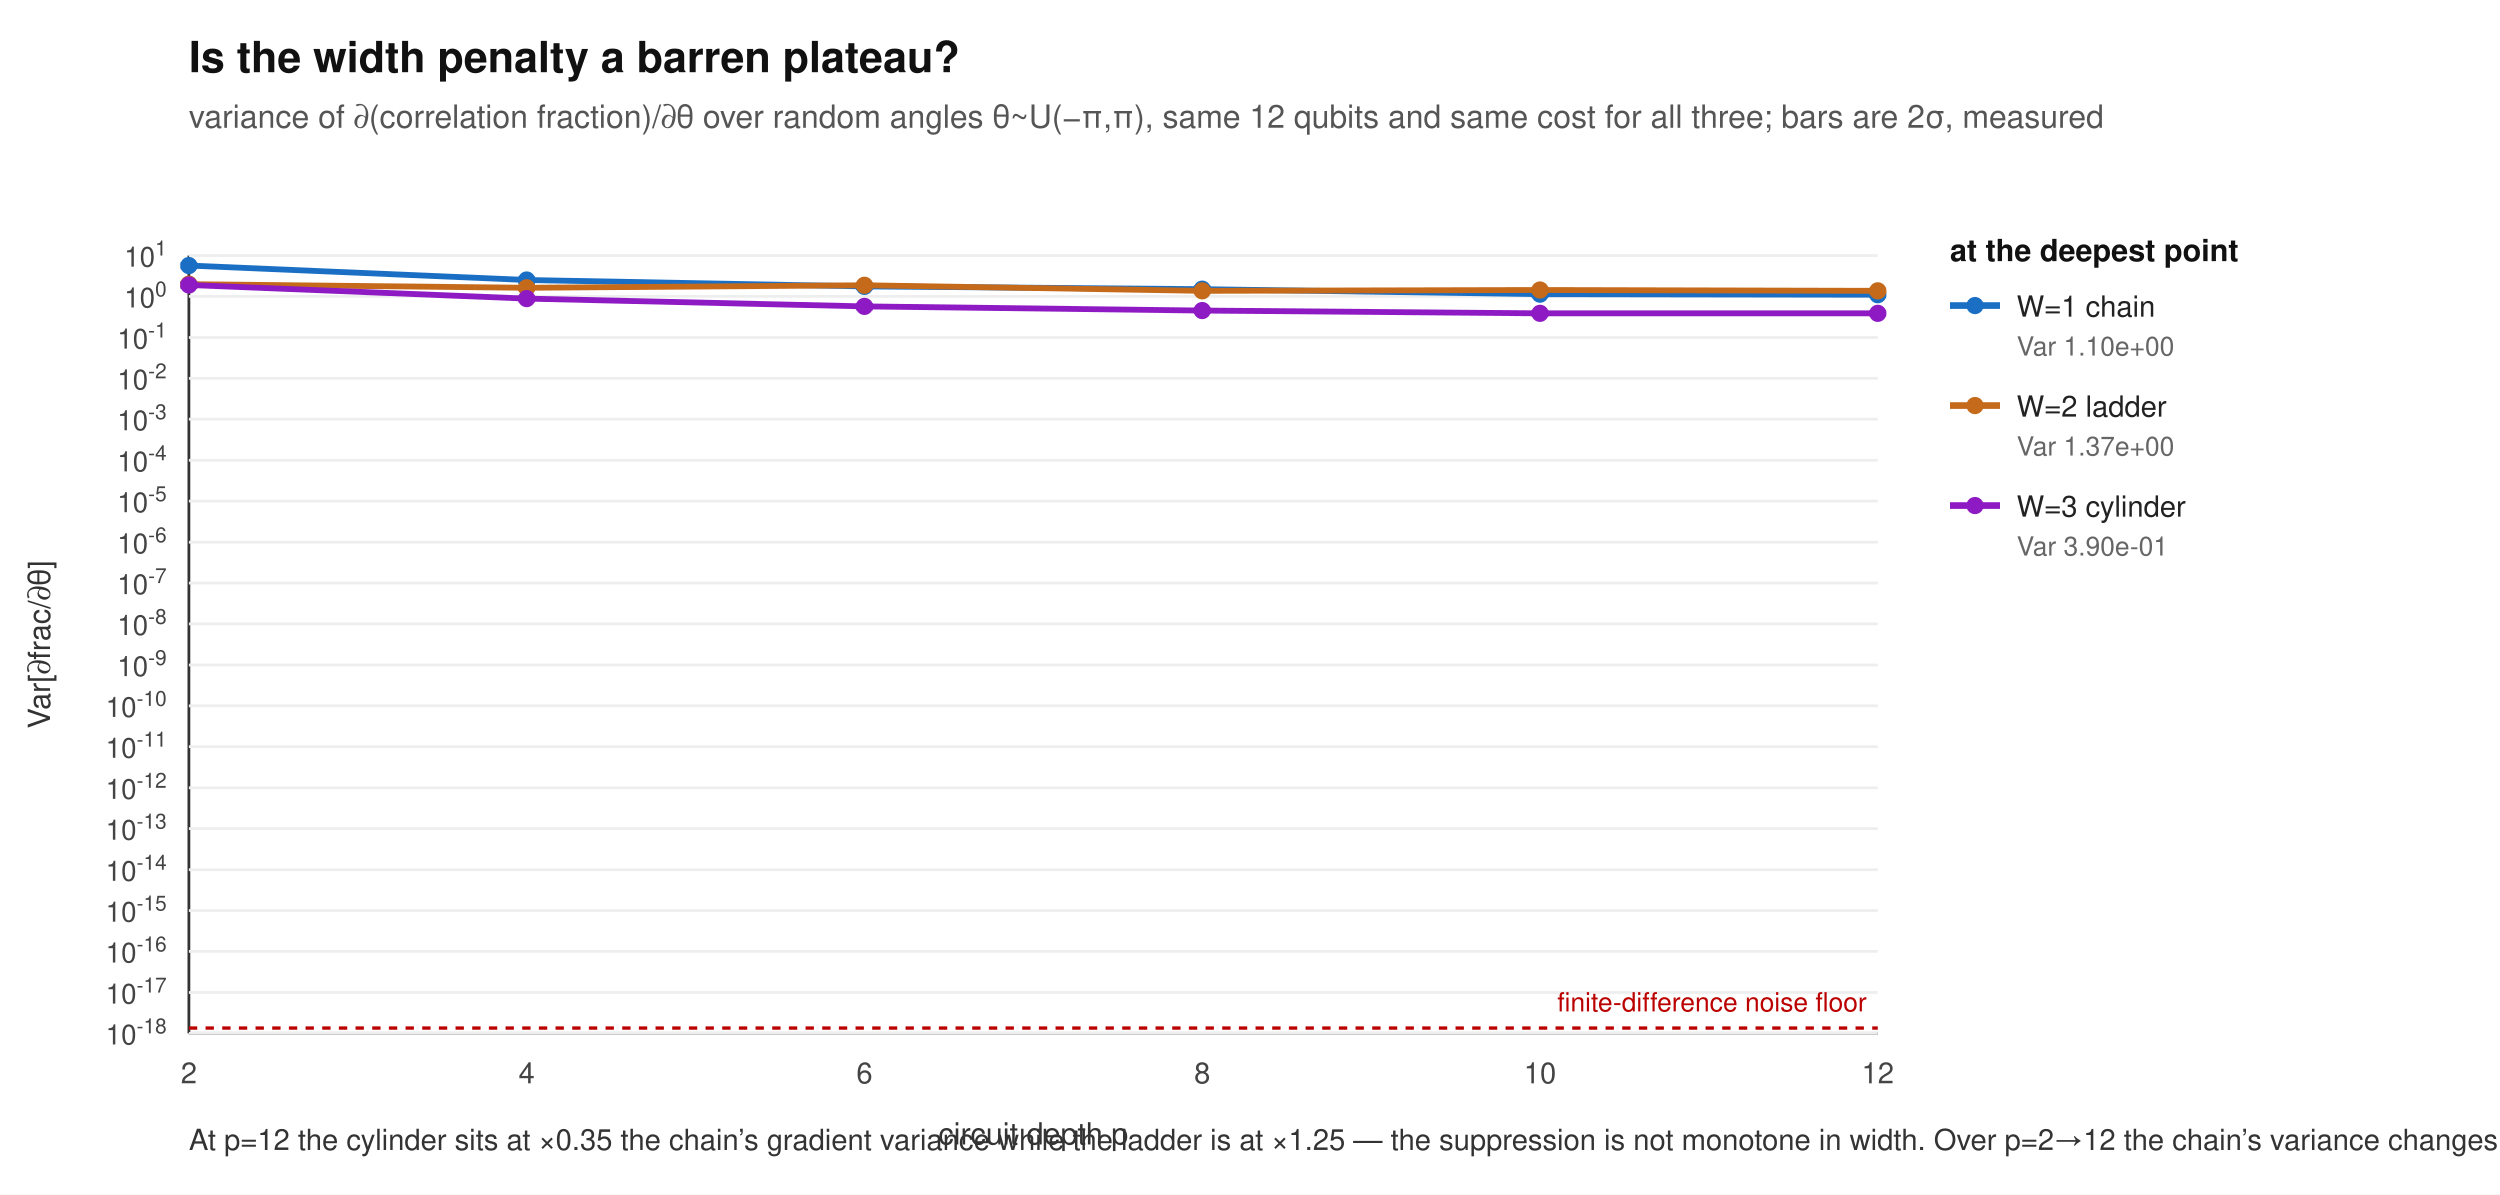
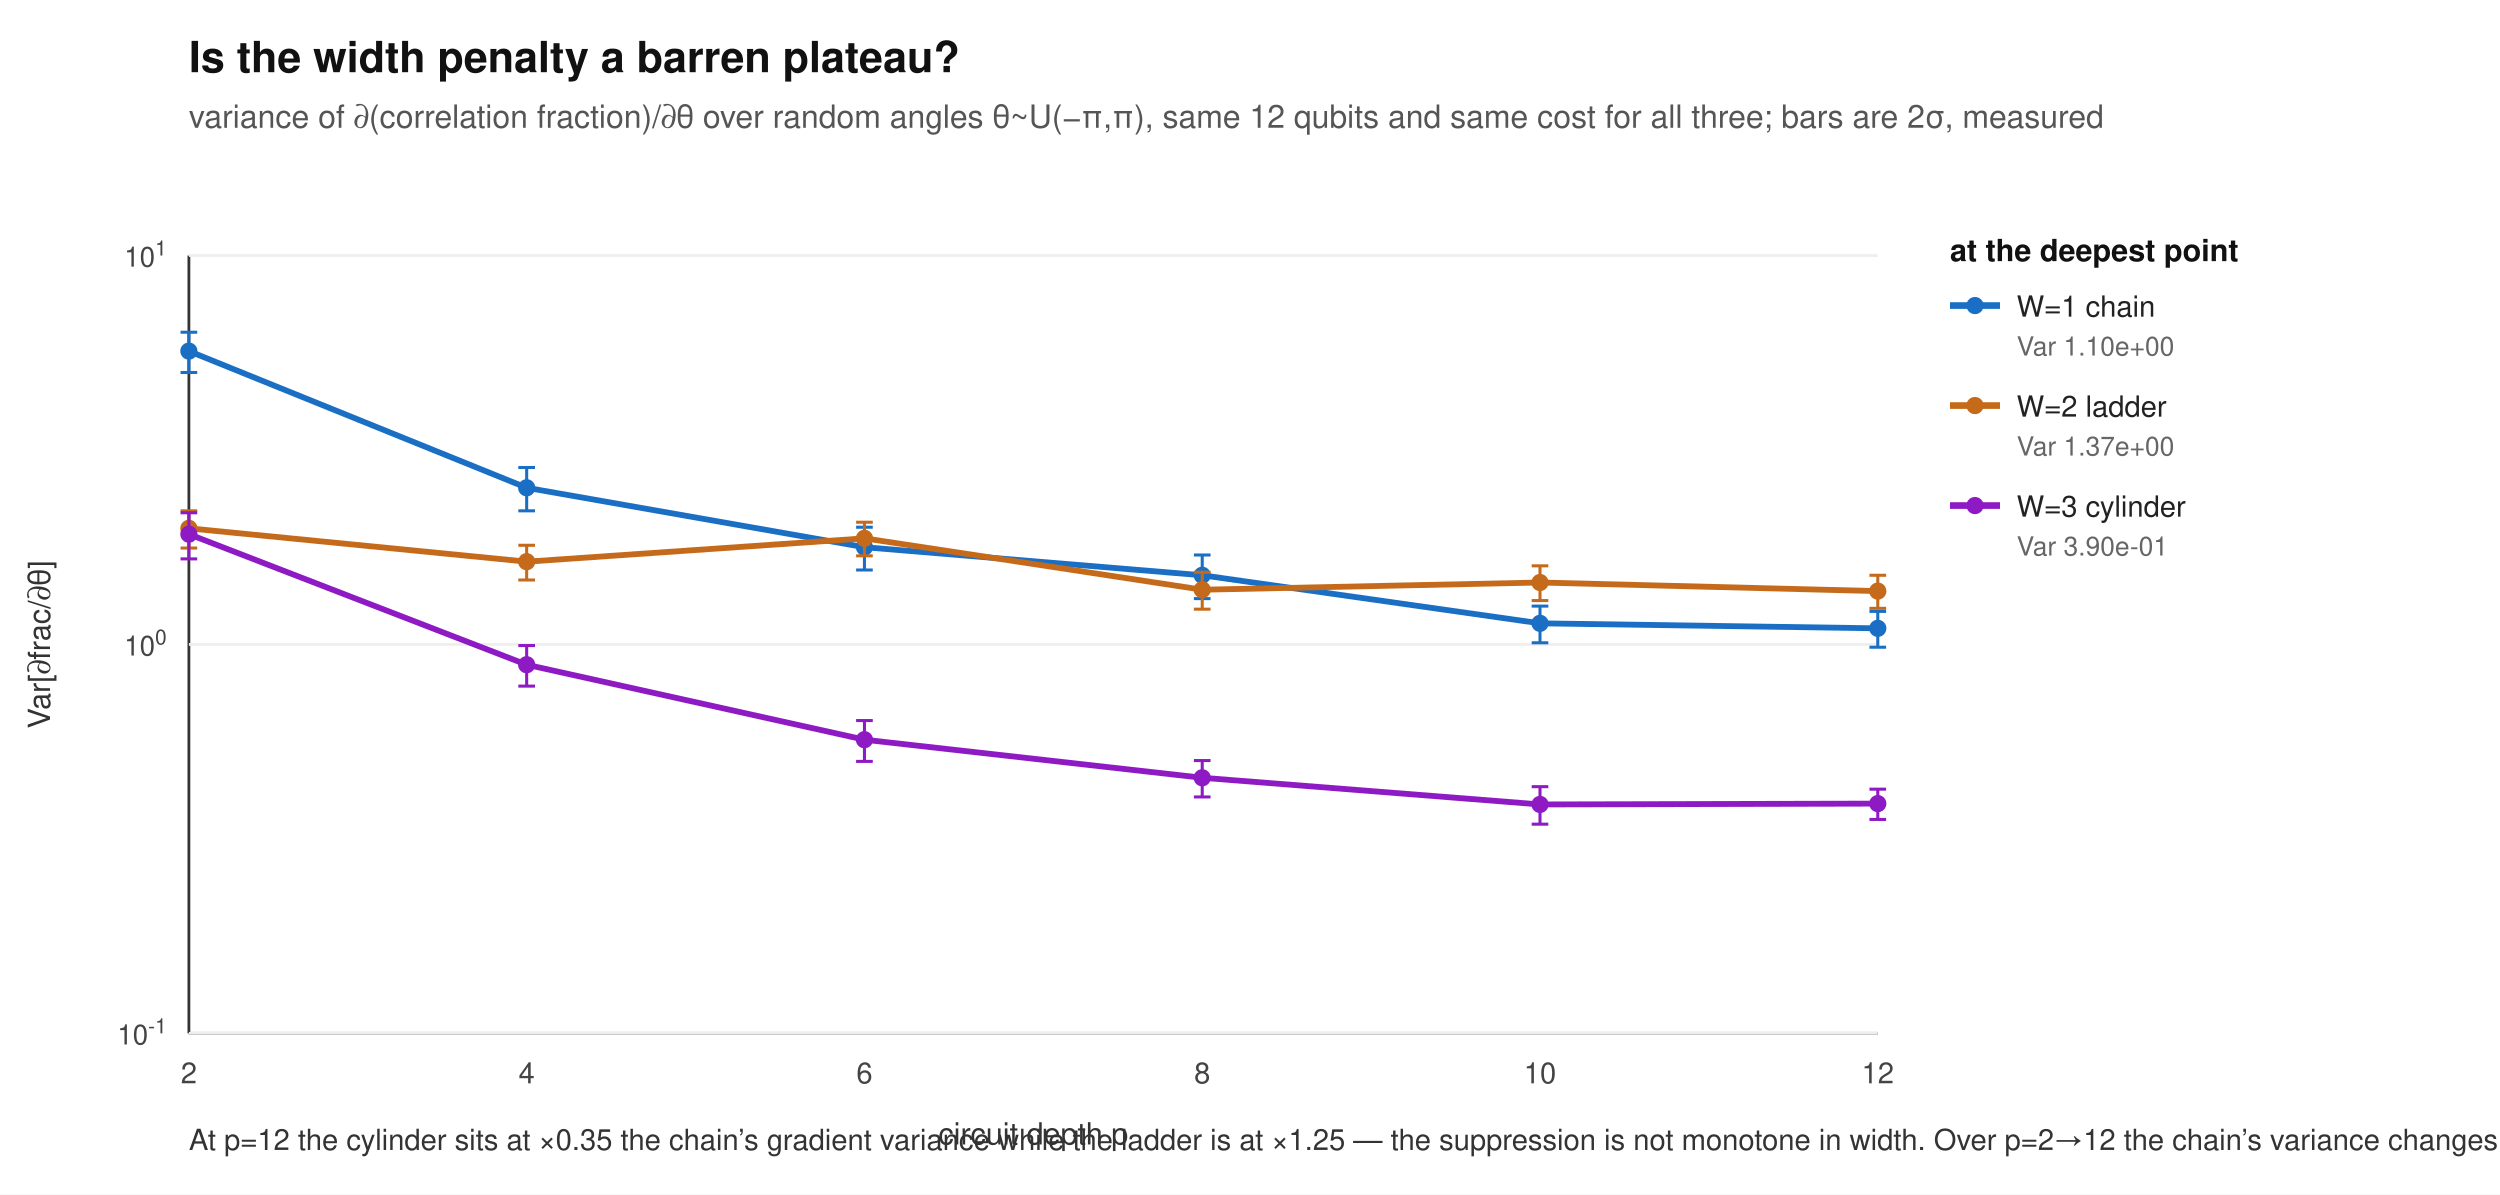
<svg xmlns="http://www.w3.org/2000/svg" width="900" height="430" viewBox="0 0 900 430" font-family="Segoe UI,Helvetica,Arial,sans-serif">
  <rect width="900" height="430" fill="#fff" />
  <text x="68" y="26" font-size="15.5" font-weight="bold" fill="#111">Is the width penalty a barren plateau?</text>
  <text x="68" y="46" font-size="11.5" fill="#555">variance of ∂(correlation fraction)/∂θ over random angles θ~U(−π,π), same 12 qubits and same cost for all three; bars are 2σ, measured</text>
  <line x1="68" y1="92" x2="68" y2="372" stroke="#333" />
  <line x1="68" y1="372" x2="676" y2="372" stroke="#333" />
  <line x1="68" y1="372.0" x2="676" y2="372.0" stroke="#eee" />
-   <text x="60" y="376.0" text-anchor="end" font-size="10" fill="#444">10<tspan dy="-4" font-size="7.5">-18</tspan>
+   <text x="60" y="376.0" text-anchor="end" font-size="10" fill="#444">10<tspan dy="-4" font-size="7.5">-1</tspan>
  </text>
-   <line x1="68" y1="357.3" x2="676" y2="357.3" stroke="#eee" />
-   <text x="60" y="361.3" text-anchor="end" font-size="10" fill="#444">10<tspan dy="-4" font-size="7.5">-17</tspan>
-   </text>
-   <line x1="68" y1="342.5" x2="676" y2="342.5" stroke="#eee" />
-   <text x="60" y="346.5" text-anchor="end" font-size="10" fill="#444">10<tspan dy="-4" font-size="7.5">-16</tspan>
-   </text>
-   <line x1="68" y1="327.8" x2="676" y2="327.8" stroke="#eee" />
-   <text x="60" y="331.8" text-anchor="end" font-size="10" fill="#444">10<tspan dy="-4" font-size="7.5">-15</tspan>
-   </text>
-   <line x1="68" y1="313.1" x2="676" y2="313.1" stroke="#eee" />
-   <text x="60" y="317.1" text-anchor="end" font-size="10" fill="#444">10<tspan dy="-4" font-size="7.5">-14</tspan>
-   </text>
-   <line x1="68" y1="298.3" x2="676" y2="298.3" stroke="#eee" />
-   <text x="60" y="302.3" text-anchor="end" font-size="10" fill="#444">10<tspan dy="-4" font-size="7.5">-13</tspan>
-   </text>
-   <line x1="68" y1="283.6" x2="676" y2="283.6" stroke="#eee" />
-   <text x="60" y="287.6" text-anchor="end" font-size="10" fill="#444">10<tspan dy="-4" font-size="7.5">-12</tspan>
-   </text>
-   <line x1="68" y1="268.8" x2="676" y2="268.8" stroke="#eee" />
-   <text x="60" y="272.8" text-anchor="end" font-size="10" fill="#444">10<tspan dy="-4" font-size="7.5">-11</tspan>
-   </text>
-   <line x1="68" y1="254.1" x2="676" y2="254.1" stroke="#eee" />
-   <text x="60" y="258.1" text-anchor="end" font-size="10" fill="#444">10<tspan dy="-4" font-size="7.5">-10</tspan>
-   </text>
-   <line x1="68" y1="239.4" x2="676" y2="239.4" stroke="#eee" />
-   <text x="60" y="243.4" text-anchor="end" font-size="10" fill="#444">10<tspan dy="-4" font-size="7.5">-9</tspan>
-   </text>
-   <line x1="68" y1="224.6" x2="676" y2="224.6" stroke="#eee" />
-   <text x="60" y="228.6" text-anchor="end" font-size="10" fill="#444">10<tspan dy="-4" font-size="7.5">-8</tspan>
-   </text>
-   <line x1="68" y1="209.9" x2="676" y2="209.9" stroke="#eee" />
-   <text x="60" y="213.9" text-anchor="end" font-size="10" fill="#444">10<tspan dy="-4" font-size="7.5">-7</tspan>
-   </text>
-   <line x1="68" y1="195.2" x2="676" y2="195.2" stroke="#eee" />
-   <text x="60" y="199.2" text-anchor="end" font-size="10" fill="#444">10<tspan dy="-4" font-size="7.5">-6</tspan>
-   </text>
-   <line x1="68" y1="180.4" x2="676" y2="180.4" stroke="#eee" />
-   <text x="60" y="184.4" text-anchor="end" font-size="10" fill="#444">10<tspan dy="-4" font-size="7.5">-5</tspan>
-   </text>
-   <line x1="68" y1="165.7" x2="676" y2="165.7" stroke="#eee" />
-   <text x="60" y="169.7" text-anchor="end" font-size="10" fill="#444">10<tspan dy="-4" font-size="7.5">-4</tspan>
-   </text>
-   <line x1="68" y1="150.9" x2="676" y2="150.9" stroke="#eee" />
-   <text x="60" y="154.9" text-anchor="end" font-size="10" fill="#444">10<tspan dy="-4" font-size="7.5">-3</tspan>
-   </text>
-   <line x1="68" y1="136.2" x2="676" y2="136.2" stroke="#eee" />
-   <text x="60" y="140.2" text-anchor="end" font-size="10" fill="#444">10<tspan dy="-4" font-size="7.5">-2</tspan>
-   </text>
-   <line x1="68" y1="121.5" x2="676" y2="121.5" stroke="#eee" />
-   <text x="60" y="125.5" text-anchor="end" font-size="10" fill="#444">10<tspan dy="-4" font-size="7.5">-1</tspan>
-   </text>
-   <line x1="68" y1="106.7" x2="676" y2="106.7" stroke="#eee" />
-   <text x="60" y="110.7" text-anchor="end" font-size="10" fill="#444">10<tspan dy="-4" font-size="7.5">0</tspan>
+   <line x1="68" y1="232.0" x2="676" y2="232.0" stroke="#eee" />
+   <text x="60" y="236.0" text-anchor="end" font-size="10" fill="#444">10<tspan dy="-4" font-size="7.5">0</tspan>
  </text>
  <line x1="68" y1="92.0" x2="676" y2="92.0" stroke="#eee" />
  <text x="60" y="96.0" text-anchor="end" font-size="10" fill="#444">10<tspan dy="-4" font-size="7.5">1</tspan>
  </text>
  <text x="68.0" y="390" text-anchor="middle" font-size="10.5" fill="#444">2</text>
  <text x="189.6" y="390" text-anchor="middle" font-size="10.5" fill="#444">4</text>
  <text x="311.2" y="390" text-anchor="middle" font-size="10.5" fill="#444">6</text>
  <text x="432.8" y="390" text-anchor="middle" font-size="10.5" fill="#444">8</text>
  <text x="554.4" y="390" text-anchor="middle" font-size="10.5" fill="#444">10</text>
  <text x="676.0" y="390" text-anchor="middle" font-size="10.5" fill="#444">12</text>
  <text x="372" y="412" text-anchor="middle" font-size="11" fill="#333">circuit depth p</text>
  <text x="18" y="232" text-anchor="middle" font-size="11" fill="#333" transform="rotate(-90 18 232)">Var[∂frac/∂θ]</text>
-   <line x1="68" y1="370.1" x2="676" y2="370.1" stroke="#b00" stroke-width="1.2" stroke-dasharray="3,3" />
-   <text x="672" y="364.1" text-anchor="end" font-size="9.5" fill="#b00">finite-difference noise floor</text>
-   <polyline fill="none" stroke="#1a6fc4" stroke-width="2.1" points="68.0,95.6 189.6,100.8 311.2,103.1 432.8,104.1 554.4,105.9 676.0,106.1" />
-   <line x1="68.0" y1="94.9" x2="68.0" y2="96.4" stroke="#1a6fc4" stroke-width="1.1" />
-   <line x1="65.0" y1="94.9" x2="71.0" y2="94.9" stroke="#1a6fc4" stroke-width="1.1" />
-   <line x1="65.0" y1="96.4" x2="71.0" y2="96.4" stroke="#1a6fc4" stroke-width="1.1" />
-   <line x1="189.6" y1="100.0" x2="189.6" y2="101.7" stroke="#1a6fc4" stroke-width="1.1" />
-   <line x1="186.6" y1="100.0" x2="192.6" y2="100.0" stroke="#1a6fc4" stroke-width="1.1" />
-   <line x1="186.6" y1="101.7" x2="192.6" y2="101.7" stroke="#1a6fc4" stroke-width="1.1" />
-   <line x1="311.2" y1="102.3" x2="311.2" y2="103.9" stroke="#1a6fc4" stroke-width="1.1" />
-   <line x1="308.2" y1="102.3" x2="314.2" y2="102.3" stroke="#1a6fc4" stroke-width="1.1" />
-   <line x1="308.2" y1="103.9" x2="314.2" y2="103.9" stroke="#1a6fc4" stroke-width="1.1" />
-   <line x1="432.8" y1="103.3" x2="432.8" y2="105.0" stroke="#1a6fc4" stroke-width="1.1" />
-   <line x1="429.8" y1="103.3" x2="435.8" y2="103.3" stroke="#1a6fc4" stroke-width="1.1" />
-   <line x1="429.8" y1="105.0" x2="435.8" y2="105.0" stroke="#1a6fc4" stroke-width="1.1" />
-   <line x1="554.4" y1="105.3" x2="554.4" y2="106.7" stroke="#1a6fc4" stroke-width="1.1" />
-   <line x1="551.4" y1="105.3" x2="557.4" y2="105.3" stroke="#1a6fc4" stroke-width="1.1" />
-   <line x1="551.4" y1="106.7" x2="557.4" y2="106.7" stroke="#1a6fc4" stroke-width="1.1" />
-   <line x1="676.0" y1="105.5" x2="676.0" y2="106.8" stroke="#1a6fc4" stroke-width="1.1" />
-   <line x1="673.0" y1="105.5" x2="679.0" y2="105.5" stroke="#1a6fc4" stroke-width="1.1" />
-   <line x1="673.0" y1="106.8" x2="679.0" y2="106.8" stroke="#1a6fc4" stroke-width="1.1" />
-   <circle cx="68.0" cy="95.6" r="3.1" fill="#1a6fc4" />
-   <circle cx="189.6" cy="100.8" r="3.1" fill="#1a6fc4" />
-   <circle cx="311.2" cy="103.1" r="3.1" fill="#1a6fc4" />
-   <circle cx="432.8" cy="104.1" r="3.1" fill="#1a6fc4" />
-   <circle cx="554.4" cy="105.9" r="3.1" fill="#1a6fc4" />
-   <circle cx="676.0" cy="106.1" r="3.1" fill="#1a6fc4" />
-   <polyline fill="none" stroke="#c46a1a" stroke-width="2.1" points="68.0,102.3 189.6,103.6 311.2,102.7 432.8,104.7 554.4,104.4 676.0,104.7" />
-   <line x1="68.0" y1="101.7" x2="68.0" y2="103.1" stroke="#c46a1a" stroke-width="1.1" />
-   <line x1="65.0" y1="101.7" x2="71.0" y2="101.7" stroke="#c46a1a" stroke-width="1.1" />
-   <line x1="65.0" y1="103.1" x2="71.0" y2="103.1" stroke="#c46a1a" stroke-width="1.1" />
-   <line x1="189.6" y1="103.0" x2="189.6" y2="104.3" stroke="#c46a1a" stroke-width="1.1" />
-   <line x1="186.6" y1="103.0" x2="192.6" y2="103.0" stroke="#c46a1a" stroke-width="1.1" />
-   <line x1="186.6" y1="104.3" x2="192.6" y2="104.3" stroke="#c46a1a" stroke-width="1.1" />
-   <line x1="311.2" y1="102.1" x2="311.2" y2="103.4" stroke="#c46a1a" stroke-width="1.1" />
-   <line x1="308.2" y1="102.1" x2="314.2" y2="102.1" stroke="#c46a1a" stroke-width="1.1" />
-   <line x1="308.2" y1="103.4" x2="314.2" y2="103.4" stroke="#c46a1a" stroke-width="1.1" />
-   <line x1="432.8" y1="104.0" x2="432.8" y2="105.4" stroke="#c46a1a" stroke-width="1.1" />
-   <line x1="429.8" y1="104.0" x2="435.8" y2="104.0" stroke="#c46a1a" stroke-width="1.1" />
-   <line x1="429.8" y1="105.4" x2="435.8" y2="105.4" stroke="#c46a1a" stroke-width="1.1" />
-   <line x1="554.4" y1="103.8" x2="554.4" y2="105.1" stroke="#c46a1a" stroke-width="1.1" />
-   <line x1="551.4" y1="103.8" x2="557.4" y2="103.8" stroke="#c46a1a" stroke-width="1.1" />
-   <line x1="551.4" y1="105.1" x2="557.4" y2="105.1" stroke="#c46a1a" stroke-width="1.1" />
-   <line x1="676.0" y1="104.1" x2="676.0" y2="105.4" stroke="#c46a1a" stroke-width="1.1" />
-   <line x1="673.0" y1="104.1" x2="679.0" y2="104.1" stroke="#c46a1a" stroke-width="1.1" />
-   <line x1="673.0" y1="105.4" x2="679.0" y2="105.4" stroke="#c46a1a" stroke-width="1.1" />
-   <circle cx="68.0" cy="102.3" r="3.1" fill="#c46a1a" />
-   <circle cx="189.6" cy="103.6" r="3.1" fill="#c46a1a" />
-   <circle cx="311.2" cy="102.7" r="3.1" fill="#c46a1a" />
-   <circle cx="432.8" cy="104.7" r="3.1" fill="#c46a1a" />
-   <circle cx="554.4" cy="104.4" r="3.1" fill="#c46a1a" />
-   <circle cx="676.0" cy="104.7" r="3.1" fill="#c46a1a" />
-   <polyline fill="none" stroke="#8e1ac4" stroke-width="2.1" points="68.0,102.6 189.6,107.5 311.2,110.3 432.8,111.8 554.4,112.8 676.0,112.8" />
-   <line x1="68.0" y1="101.7" x2="68.0" y2="103.5" stroke="#8e1ac4" stroke-width="1.1" />
-   <line x1="65.0" y1="101.7" x2="71.0" y2="101.7" stroke="#8e1ac4" stroke-width="1.1" />
-   <line x1="65.0" y1="103.5" x2="71.0" y2="103.5" stroke="#8e1ac4" stroke-width="1.1" />
-   <line x1="189.6" y1="106.8" x2="189.6" y2="108.3" stroke="#8e1ac4" stroke-width="1.1" />
-   <line x1="186.6" y1="106.8" x2="192.6" y2="106.8" stroke="#8e1ac4" stroke-width="1.1" />
-   <line x1="186.6" y1="108.3" x2="192.6" y2="108.3" stroke="#8e1ac4" stroke-width="1.1" />
-   <line x1="311.2" y1="109.6" x2="311.2" y2="111.2" stroke="#8e1ac4" stroke-width="1.1" />
-   <line x1="308.2" y1="109.6" x2="314.2" y2="109.6" stroke="#8e1ac4" stroke-width="1.1" />
-   <line x1="308.2" y1="111.2" x2="314.2" y2="111.2" stroke="#8e1ac4" stroke-width="1.1" />
-   <line x1="432.8" y1="111.1" x2="432.8" y2="112.5" stroke="#8e1ac4" stroke-width="1.1" />
-   <line x1="429.8" y1="111.1" x2="435.8" y2="111.1" stroke="#8e1ac4" stroke-width="1.1" />
-   <line x1="429.8" y1="112.5" x2="435.8" y2="112.5" stroke="#8e1ac4" stroke-width="1.1" />
-   <line x1="554.4" y1="112.1" x2="554.4" y2="113.5" stroke="#8e1ac4" stroke-width="1.1" />
-   <line x1="551.4" y1="112.1" x2="557.4" y2="112.1" stroke="#8e1ac4" stroke-width="1.1" />
-   <line x1="551.4" y1="113.5" x2="557.4" y2="113.5" stroke="#8e1ac4" stroke-width="1.1" />
-   <line x1="676.0" y1="112.2" x2="676.0" y2="113.4" stroke="#8e1ac4" stroke-width="1.1" />
-   <line x1="673.0" y1="112.2" x2="679.0" y2="112.2" stroke="#8e1ac4" stroke-width="1.1" />
-   <line x1="673.0" y1="113.4" x2="679.0" y2="113.4" stroke="#8e1ac4" stroke-width="1.1" />
-   <circle cx="68.0" cy="102.6" r="3.1" fill="#8e1ac4" />
-   <circle cx="189.6" cy="107.5" r="3.1" fill="#8e1ac4" />
-   <circle cx="311.2" cy="110.3" r="3.1" fill="#8e1ac4" />
-   <circle cx="432.8" cy="111.8" r="3.1" fill="#8e1ac4" />
-   <circle cx="554.4" cy="112.8" r="3.1" fill="#8e1ac4" />
-   <circle cx="676.0" cy="112.8" r="3.1" fill="#8e1ac4" />
+   <polyline fill="none" stroke="#1a6fc4" stroke-width="2.1" points="68.0,126.4 189.6,175.6 311.2,197.0 432.8,207.1 554.4,224.4 676.0,226.2" />
+   <line x1="68.0" y1="119.6" x2="68.0" y2="134.1" stroke="#1a6fc4" stroke-width="1.1" />
+   <line x1="65.0" y1="119.6" x2="71.0" y2="119.6" stroke="#1a6fc4" stroke-width="1.1" />
+   <line x1="65.0" y1="134.1" x2="71.0" y2="134.1" stroke="#1a6fc4" stroke-width="1.1" />
+   <line x1="189.6" y1="168.3" x2="189.6" y2="183.9" stroke="#1a6fc4" stroke-width="1.1" />
+   <line x1="186.6" y1="168.3" x2="192.6" y2="168.3" stroke="#1a6fc4" stroke-width="1.1" />
+   <line x1="186.6" y1="183.9" x2="192.6" y2="183.9" stroke="#1a6fc4" stroke-width="1.1" />
+   <line x1="311.2" y1="189.8" x2="311.2" y2="205.2" stroke="#1a6fc4" stroke-width="1.1" />
+   <line x1="308.2" y1="189.8" x2="314.2" y2="189.8" stroke="#1a6fc4" stroke-width="1.1" />
+   <line x1="308.2" y1="205.2" x2="314.2" y2="205.2" stroke="#1a6fc4" stroke-width="1.1" />
+   <line x1="432.8" y1="199.8" x2="432.8" y2="215.5" stroke="#1a6fc4" stroke-width="1.1" />
+   <line x1="429.8" y1="199.8" x2="435.8" y2="199.8" stroke="#1a6fc4" stroke-width="1.1" />
+   <line x1="429.8" y1="215.5" x2="435.8" y2="215.5" stroke="#1a6fc4" stroke-width="1.1" />
+   <line x1="554.4" y1="218.2" x2="554.4" y2="231.4" stroke="#1a6fc4" stroke-width="1.1" />
+   <line x1="551.4" y1="218.2" x2="557.4" y2="218.2" stroke="#1a6fc4" stroke-width="1.1" />
+   <line x1="551.4" y1="231.4" x2="557.4" y2="231.4" stroke="#1a6fc4" stroke-width="1.1" />
+   <line x1="676.0" y1="220.1" x2="676.0" y2="233.0" stroke="#1a6fc4" stroke-width="1.1" />
+   <line x1="673.0" y1="220.1" x2="679.0" y2="220.1" stroke="#1a6fc4" stroke-width="1.1" />
+   <line x1="673.0" y1="233.0" x2="679.0" y2="233.0" stroke="#1a6fc4" stroke-width="1.1" />
+   <circle cx="68.0" cy="126.4" r="3.1" fill="#1a6fc4" />
+   <circle cx="189.6" cy="175.6" r="3.1" fill="#1a6fc4" />
+   <circle cx="311.2" cy="197.0" r="3.1" fill="#1a6fc4" />
+   <circle cx="432.8" cy="207.1" r="3.1" fill="#1a6fc4" />
+   <circle cx="554.4" cy="224.4" r="3.1" fill="#1a6fc4" />
+   <circle cx="676.0" cy="226.2" r="3.1" fill="#1a6fc4" />
+   <polyline fill="none" stroke="#c46a1a" stroke-width="2.1" points="68.0,190.2 189.6,202.2 311.2,193.8 432.8,212.3 554.4,209.7 676.0,212.8" />
+   <line x1="68.0" y1="183.9" x2="68.0" y2="197.3" stroke="#c46a1a" stroke-width="1.1" />
+   <line x1="65.0" y1="183.9" x2="71.0" y2="183.9" stroke="#c46a1a" stroke-width="1.1" />
+   <line x1="65.0" y1="197.3" x2="71.0" y2="197.3" stroke="#c46a1a" stroke-width="1.1" />
+   <line x1="189.6" y1="196.3" x2="189.6" y2="208.8" stroke="#c46a1a" stroke-width="1.1" />
+   <line x1="186.6" y1="196.3" x2="192.6" y2="196.3" stroke="#c46a1a" stroke-width="1.1" />
+   <line x1="186.6" y1="208.8" x2="192.6" y2="208.8" stroke="#c46a1a" stroke-width="1.1" />
+   <line x1="311.2" y1="188.0" x2="311.2" y2="200.1" stroke="#c46a1a" stroke-width="1.1" />
+   <line x1="308.2" y1="188.0" x2="314.2" y2="188.0" stroke="#c46a1a" stroke-width="1.1" />
+   <line x1="308.2" y1="200.1" x2="314.2" y2="200.1" stroke="#c46a1a" stroke-width="1.1" />
+   <line x1="432.8" y1="206.0" x2="432.8" y2="219.3" stroke="#c46a1a" stroke-width="1.1" />
+   <line x1="429.8" y1="206.0" x2="435.8" y2="206.0" stroke="#c46a1a" stroke-width="1.1" />
+   <line x1="429.8" y1="219.3" x2="435.8" y2="219.3" stroke="#c46a1a" stroke-width="1.1" />
+   <line x1="554.4" y1="203.7" x2="554.4" y2="216.2" stroke="#c46a1a" stroke-width="1.1" />
+   <line x1="551.4" y1="203.7" x2="557.4" y2="203.7" stroke="#c46a1a" stroke-width="1.1" />
+   <line x1="551.4" y1="216.2" x2="557.4" y2="216.2" stroke="#c46a1a" stroke-width="1.1" />
+   <line x1="676.0" y1="207.1" x2="676.0" y2="219.0" stroke="#c46a1a" stroke-width="1.1" />
+   <line x1="673.0" y1="207.1" x2="679.0" y2="207.1" stroke="#c46a1a" stroke-width="1.1" />
+   <line x1="673.0" y1="219.0" x2="679.0" y2="219.0" stroke="#c46a1a" stroke-width="1.1" />
+   <circle cx="68.0" cy="190.2" r="3.1" fill="#c46a1a" />
+   <circle cx="189.6" cy="202.2" r="3.1" fill="#c46a1a" />
+   <circle cx="311.2" cy="193.8" r="3.1" fill="#c46a1a" />
+   <circle cx="432.8" cy="212.3" r="3.1" fill="#c46a1a" />
+   <circle cx="554.4" cy="209.7" r="3.1" fill="#c46a1a" />
+   <circle cx="676.0" cy="212.8" r="3.1" fill="#c46a1a" />
+   <polyline fill="none" stroke="#8e1ac4" stroke-width="2.1" points="68.0,192.3 189.6,239.3 311.2,266.3 432.8,280.0 554.4,289.6 676.0,289.3" />
+   <line x1="68.0" y1="184.6" x2="68.0" y2="201.2" stroke="#8e1ac4" stroke-width="1.1" />
+   <line x1="65.0" y1="184.6" x2="71.0" y2="184.6" stroke="#8e1ac4" stroke-width="1.1" />
+   <line x1="65.0" y1="201.2" x2="71.0" y2="201.2" stroke="#8e1ac4" stroke-width="1.1" />
+   <line x1="189.6" y1="232.4" x2="189.6" y2="247.0" stroke="#8e1ac4" stroke-width="1.1" />
+   <line x1="186.6" y1="232.4" x2="192.6" y2="232.4" stroke="#8e1ac4" stroke-width="1.1" />
+   <line x1="186.6" y1="247.0" x2="192.6" y2="247.0" stroke="#8e1ac4" stroke-width="1.1" />
+   <line x1="311.2" y1="259.4" x2="311.2" y2="274.1" stroke="#8e1ac4" stroke-width="1.1" />
+   <line x1="308.2" y1="259.4" x2="314.2" y2="259.4" stroke="#8e1ac4" stroke-width="1.1" />
+   <line x1="308.2" y1="274.1" x2="314.2" y2="274.1" stroke="#8e1ac4" stroke-width="1.1" />
+   <line x1="432.8" y1="273.8" x2="432.8" y2="286.9" stroke="#8e1ac4" stroke-width="1.1" />
+   <line x1="429.8" y1="273.8" x2="435.8" y2="273.8" stroke="#8e1ac4" stroke-width="1.1" />
+   <line x1="429.8" y1="286.9" x2="435.8" y2="286.9" stroke="#8e1ac4" stroke-width="1.1" />
+   <line x1="554.4" y1="283.2" x2="554.4" y2="296.7" stroke="#8e1ac4" stroke-width="1.1" />
+   <line x1="551.4" y1="283.2" x2="557.4" y2="283.2" stroke="#8e1ac4" stroke-width="1.1" />
+   <line x1="551.4" y1="296.7" x2="557.4" y2="296.7" stroke="#8e1ac4" stroke-width="1.1" />
+   <line x1="676.0" y1="284.1" x2="676.0" y2="295.0" stroke="#8e1ac4" stroke-width="1.1" />
+   <line x1="673.0" y1="284.1" x2="679.0" y2="284.1" stroke="#8e1ac4" stroke-width="1.1" />
+   <line x1="673.0" y1="295.0" x2="679.0" y2="295.0" stroke="#8e1ac4" stroke-width="1.1" />
+   <circle cx="68.0" cy="192.3" r="3.1" fill="#8e1ac4" />
+   <circle cx="189.6" cy="239.3" r="3.1" fill="#8e1ac4" />
+   <circle cx="311.2" cy="266.3" r="3.1" fill="#8e1ac4" />
+   <circle cx="432.8" cy="280.0" r="3.1" fill="#8e1ac4" />
+   <circle cx="554.4" cy="289.6" r="3.1" fill="#8e1ac4" />
+   <circle cx="676.0" cy="289.3" r="3.1" fill="#8e1ac4" />
  <text x="702" y="94" font-size="11" font-weight="bold" fill="#111">at the deepest point</text>
  <line x1="702" y1="110" x2="720" y2="110" stroke="#1a6fc4" stroke-width="2.4" />
  <circle cx="711" cy="110" r="3.1" fill="#1a6fc4" />
  <text x="726" y="114" font-size="10.5" fill="#222">W=1 chain</text>
  <text x="726" y="128" font-size="9.5" fill="#666">Var 1.10e+00</text>
  <line x1="702" y1="146" x2="720" y2="146" stroke="#c46a1a" stroke-width="2.4" />
  <circle cx="711" cy="146" r="3.1" fill="#c46a1a" />
  <text x="726" y="150" font-size="10.5" fill="#222">W=2 ladder</text>
  <text x="726" y="164" font-size="9.5" fill="#666">Var 1.37e+00</text>
  <line x1="702" y1="182" x2="720" y2="182" stroke="#8e1ac4" stroke-width="2.4" />
  <circle cx="711" cy="182" r="3.1" fill="#8e1ac4" />
  <text x="726" y="186" font-size="10.5" fill="#222">W=3 cylinder</text>
  <text x="726" y="200" font-size="9.5" fill="#666">Var 3.90e-01</text>
  <text x="68" y="414" font-size="10.5" fill="#333">At p=12 the cylinder sits at ×0.35 the chain’s gradient variance while the ladder is at ×1.25 — the suppression is not monotone in width. Over p=2→12 the chain’s variance changes by ×0.19. Every point sits at least ×5.4e8 above the finite-difference noise floor.</text>
</svg>
